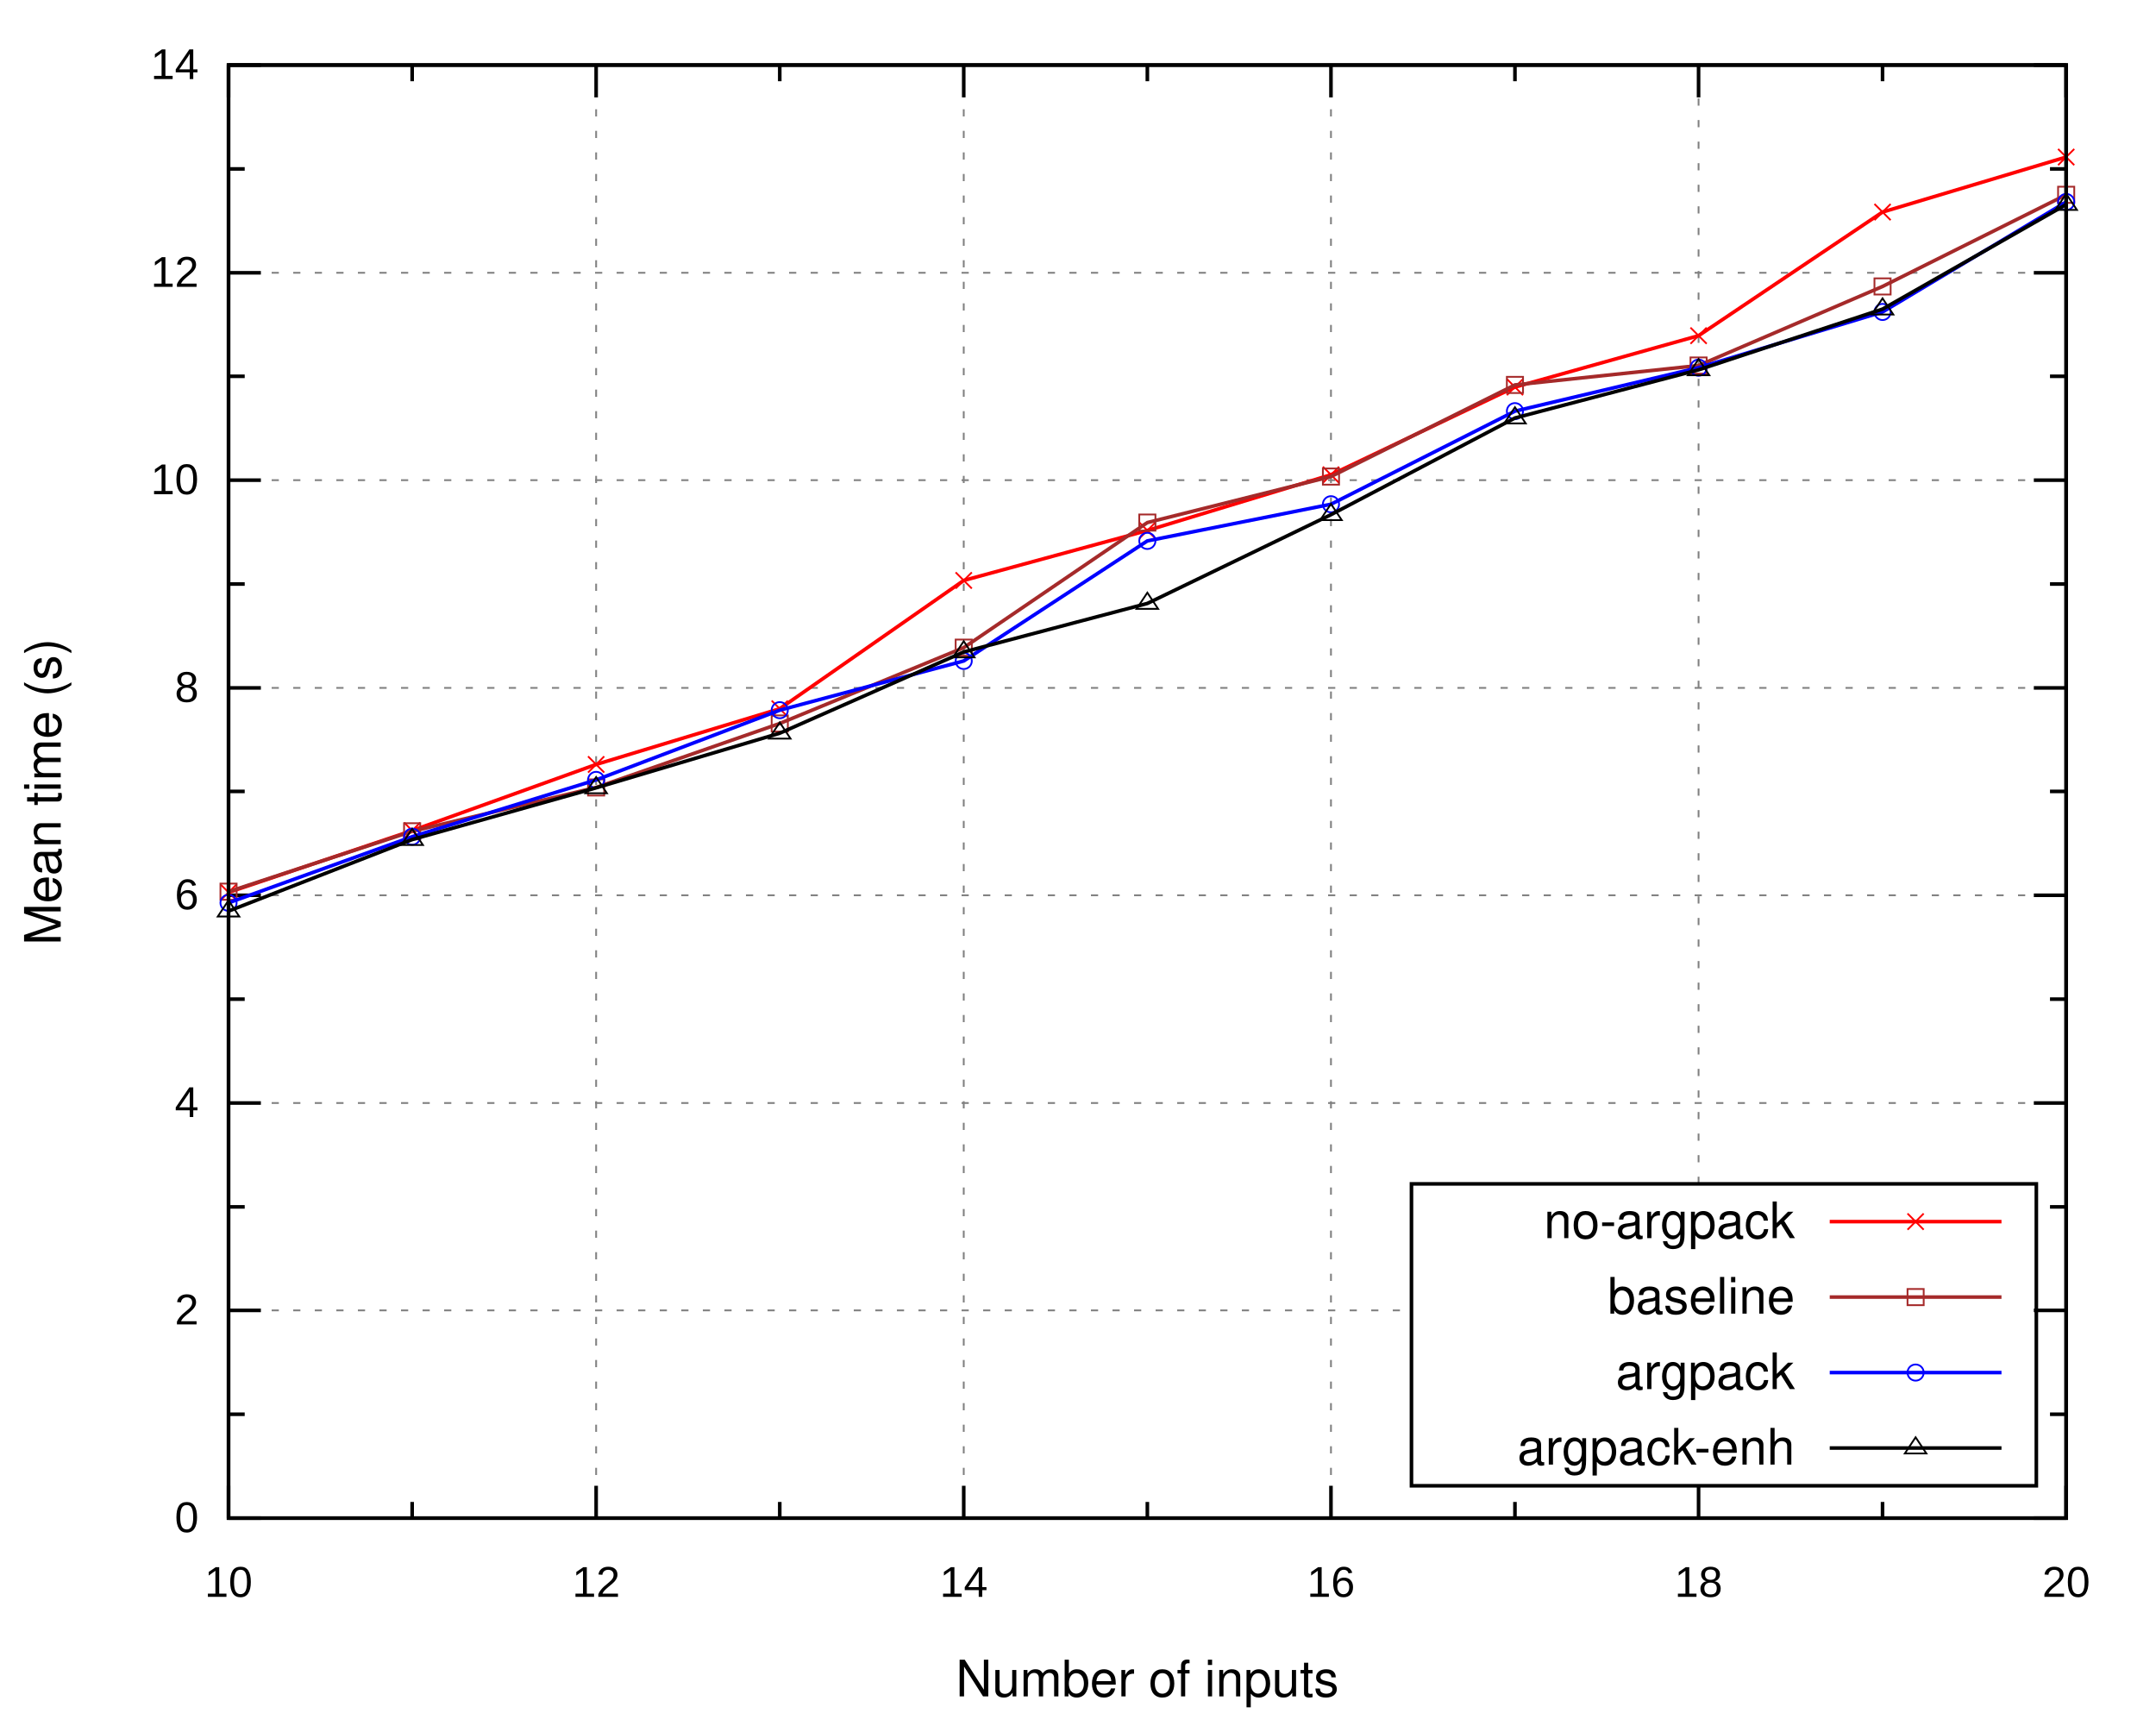
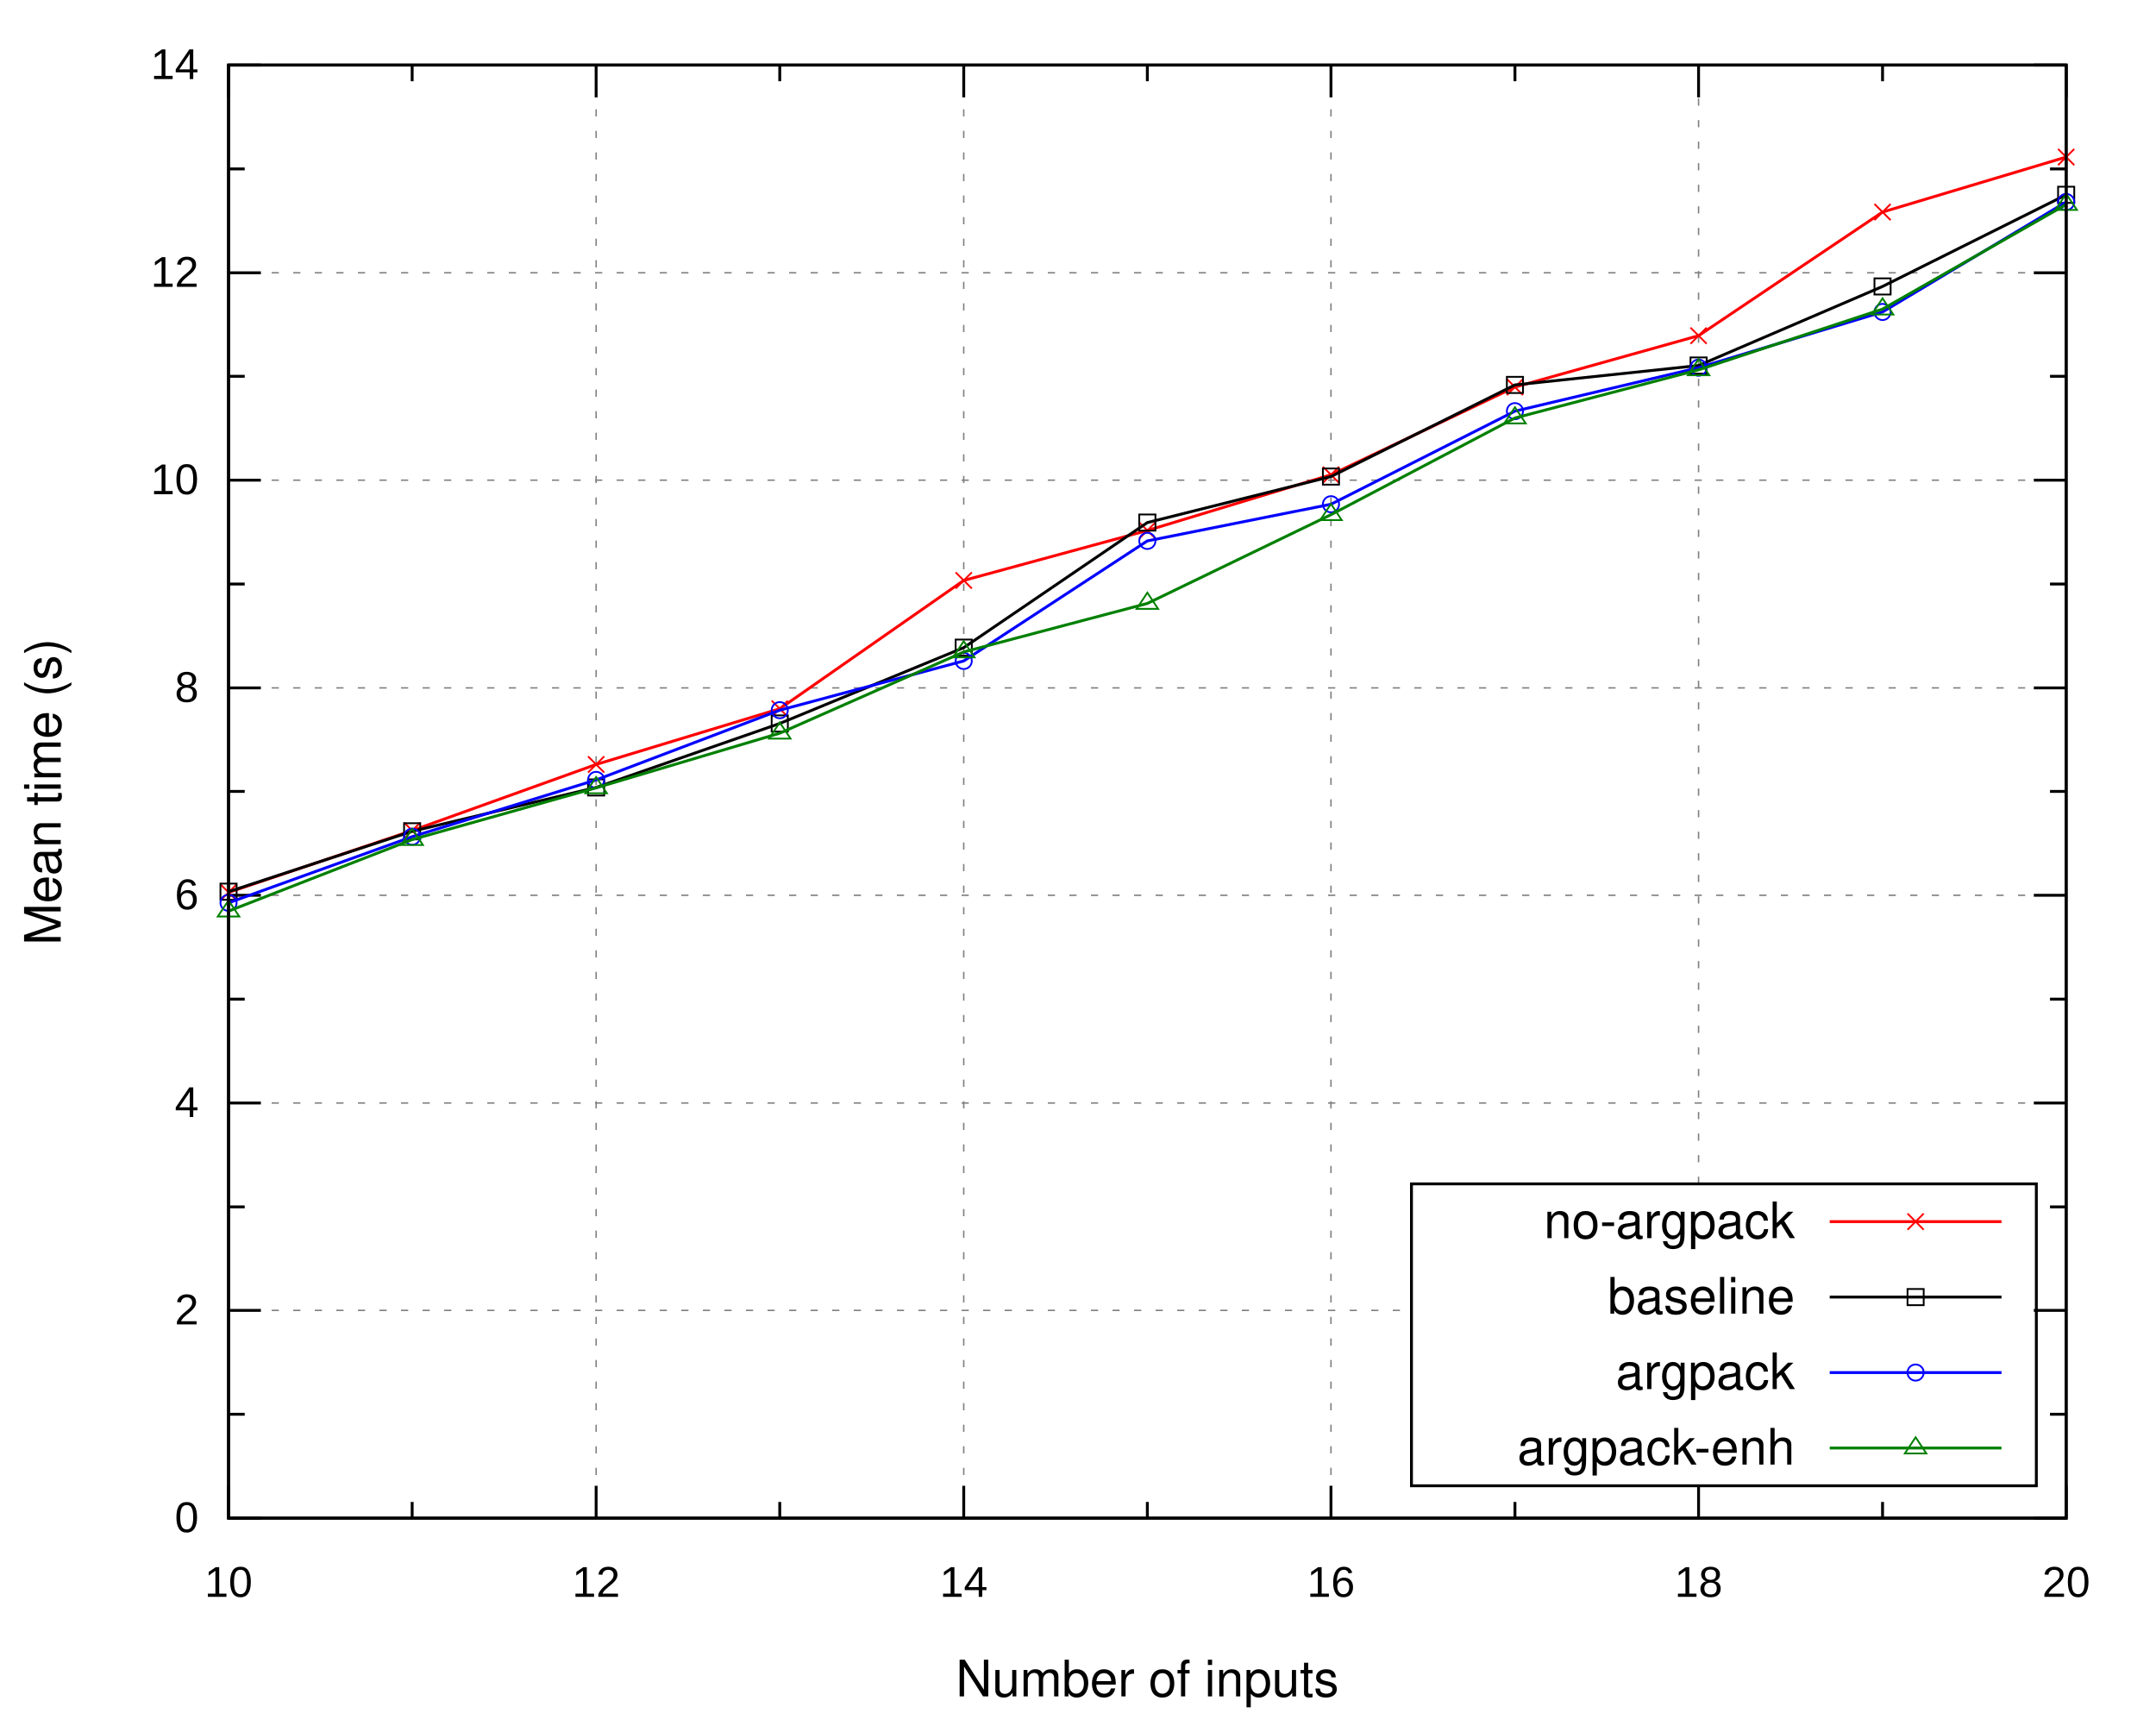
<svg xmlns="http://www.w3.org/2000/svg" xmlns:xlink="http://www.w3.org/1999/xlink" width="600" height="480" viewBox="0 0 600 480">
  <g id="gnuplot_canvas">
    <rect x="0" y="0" width="600" height="480" fill="none" />
    <defs>
      <circle id="gpDot" r="0.5" stroke-width="0.5" stroke="currentColor" />
      <path id="gpPt0" stroke-width="0.222" stroke="currentColor" d="M-1,0 h2 M0,-1 v2" />
      <path id="gpPt1" stroke-width="0.222" stroke="currentColor" d="M-1,-1 L1,1 M1,-1 L-1,1" />
      <path id="gpPt2" stroke-width="0.222" stroke="currentColor" d="M-1,0 L1,0 M0,-1 L0,1 M-1,-1 L1,1 M-1,1 L1,-1" />
      <rect id="gpPt3" stroke-width="0.222" stroke="currentColor" x="-1" y="-1" width="2" height="2" />
      <rect id="gpPt4" stroke-width="0.222" stroke="currentColor" fill="currentColor" x="-1" y="-1" width="2" height="2" />
      <circle id="gpPt5" stroke-width="0.222" stroke="currentColor" cx="0" cy="0" r="1" />
      <use xlink:href="#gpPt5" id="gpPt6" fill="currentColor" stroke="none" />
      <path id="gpPt7" stroke-width="0.222" stroke="currentColor" d="M0,-1.33 L-1.33,0.67 L1.33,0.67 z" />
      <use xlink:href="#gpPt7" id="gpPt8" fill="currentColor" stroke="none" />
      <use xlink:href="#gpPt7" id="gpPt9" stroke="currentColor" transform="rotate(180)" />
      <use xlink:href="#gpPt9" id="gpPt10" fill="currentColor" stroke="none" />
      <use xlink:href="#gpPt3" id="gpPt11" stroke="currentColor" transform="rotate(45)" />
      <use xlink:href="#gpPt11" id="gpPt12" fill="currentColor" stroke="none" />
      <path id="gpPt13" stroke-width="0.222" stroke="currentColor" d="M0,1.330 L1.265,0.411 L0.782,-1.067 L-0.782,-1.076 L-1.265,0.411 z" />
      <use xlink:href="#gpPt13" id="gpPt14" fill="currentColor" stroke="none" />
      <filter id="textbox" filterUnits="objectBoundingBox" x="0" y="0" height="1" width="1">
        <feFlood flood-color="white" flood-opacity="1" result="bgnd" />
        <feComposite in="SourceGraphic" in2="bgnd" operator="atop" />
      </filter>
      <filter id="greybox" filterUnits="objectBoundingBox" x="0" y="0" height="1" width="1">
        <feFlood flood-color="lightgrey" flood-opacity="1" result="grey" />
        <feComposite in="SourceGraphic" in2="grey" operator="atop" />
      </filter>
    </defs>
-     <g fill="none" color="white" stroke="currentColor" stroke-width="1.00" stroke-linecap="butt" stroke-linejoin="miter">
- </g>
-     <g fill="none" color="black" stroke="currentColor" stroke-width="1.00" stroke-linecap="butt" stroke-linejoin="miter">
- </g>
-     <g fill="none" color="black" stroke="black" stroke-width="0.50" stroke-linecap="butt" stroke-linejoin="miter">
- </g>
-     <g fill="none" color="gray" stroke="currentColor" stroke-width="0.50" stroke-linecap="butt" stroke-linejoin="miter">
+     <g fill="none" color="white" stroke="currentColor" stroke-width="0.80" stroke-linecap="butt" stroke-linejoin="miter">
+ </g>
+     <g fill="none" color="black" stroke="currentColor" stroke-width="0.80" stroke-linecap="butt" stroke-linejoin="miter">
+ </g>
+     <g fill="none" color="black" stroke="black" stroke-width="0.40" stroke-linecap="butt" stroke-linejoin="miter">
+ </g>
+     <g fill="none" color="gray" stroke="currentColor" stroke-width="0.40" stroke-linecap="butt" stroke-linejoin="miter">
      <path stroke="gray" stroke-dasharray="2,4" class="gridline" d="M63.6,422.4 L575.0,422.4  " />
    </g>
-     <g fill="none" color="gray" stroke="gray" stroke-width="1.00" stroke-linecap="butt" stroke-linejoin="miter">
- </g>
-     <g fill="none" color="black" stroke="currentColor" stroke-width="1.00" stroke-linecap="butt" stroke-linejoin="miter">
+     <g fill="none" color="gray" stroke="gray" stroke-width="0.80" stroke-linecap="butt" stroke-linejoin="miter">
+ </g>
+     <g fill="none" color="black" stroke="currentColor" stroke-width="0.80" stroke-linecap="butt" stroke-linejoin="miter">
      <path stroke="black" d="M63.6,422.4 L72.6,422.4 M575.0,422.4 L566.0,422.4  " />
      <g transform="translate(55.3,426.3)" stroke="none" fill="black" font-family="Arial" font-size="12.00" text-anchor="end">
        <text>
          <tspan font-family="Arial"> 0</tspan>
        </text>
      </g>
    </g>
-     <g fill="none" color="black" stroke="currentColor" stroke-width="1.00" stroke-linecap="butt" stroke-linejoin="miter">
+     <g fill="none" color="black" stroke="currentColor" stroke-width="0.80" stroke-linecap="butt" stroke-linejoin="miter">
      <path stroke="black" d="M63.6,393.5 L68.1,393.5 M575.0,393.5 L570.5,393.5  " />
    </g>
-     <g fill="none" color="black" stroke="black" stroke-width="0.50" stroke-linecap="butt" stroke-linejoin="miter">
- </g>
-     <g fill="none" color="gray" stroke="currentColor" stroke-width="0.50" stroke-linecap="butt" stroke-linejoin="miter">
+     <g fill="none" color="black" stroke="black" stroke-width="0.40" stroke-linecap="butt" stroke-linejoin="miter">
+ </g>
+     <g fill="none" color="gray" stroke="currentColor" stroke-width="0.40" stroke-linecap="butt" stroke-linejoin="miter">
      <path stroke="gray" stroke-dasharray="2,4" class="gridline" d="M63.6,364.6 L392.8,364.6 M566.7,364.6 L575.0,364.6  " />
    </g>
-     <g fill="none" color="gray" stroke="gray" stroke-width="1.00" stroke-linecap="butt" stroke-linejoin="miter">
- </g>
-     <g fill="none" color="black" stroke="currentColor" stroke-width="1.00" stroke-linecap="butt" stroke-linejoin="miter">
+     <g fill="none" color="gray" stroke="gray" stroke-width="0.80" stroke-linecap="butt" stroke-linejoin="miter">
+ </g>
+     <g fill="none" color="black" stroke="currentColor" stroke-width="0.80" stroke-linecap="butt" stroke-linejoin="miter">
      <path stroke="black" d="M63.6,364.6 L72.6,364.6 M575.0,364.6 L566.0,364.6  " />
      <g transform="translate(55.3,368.5)" stroke="none" fill="black" font-family="Arial" font-size="12.00" text-anchor="end">
        <text>
          <tspan font-family="Arial"> 2</tspan>
        </text>
      </g>
    </g>
-     <g fill="none" color="black" stroke="currentColor" stroke-width="1.00" stroke-linecap="butt" stroke-linejoin="miter">
+     <g fill="none" color="black" stroke="currentColor" stroke-width="0.80" stroke-linecap="butt" stroke-linejoin="miter">
      <path stroke="black" d="M63.6,335.8 L68.1,335.8 M575.0,335.8 L570.5,335.8  " />
    </g>
-     <g fill="none" color="black" stroke="black" stroke-width="0.50" stroke-linecap="butt" stroke-linejoin="miter">
- </g>
-     <g fill="none" color="gray" stroke="currentColor" stroke-width="0.50" stroke-linecap="butt" stroke-linejoin="miter">
+     <g fill="none" color="black" stroke="black" stroke-width="0.40" stroke-linecap="butt" stroke-linejoin="miter">
+ </g>
+     <g fill="none" color="gray" stroke="currentColor" stroke-width="0.40" stroke-linecap="butt" stroke-linejoin="miter">
      <path stroke="gray" stroke-dasharray="2,4" class="gridline" d="M63.6,306.9 L575.0,306.9  " />
    </g>
-     <g fill="none" color="gray" stroke="gray" stroke-width="1.00" stroke-linecap="butt" stroke-linejoin="miter">
- </g>
-     <g fill="none" color="black" stroke="currentColor" stroke-width="1.00" stroke-linecap="butt" stroke-linejoin="miter">
+     <g fill="none" color="gray" stroke="gray" stroke-width="0.80" stroke-linecap="butt" stroke-linejoin="miter">
+ </g>
+     <g fill="none" color="black" stroke="currentColor" stroke-width="0.80" stroke-linecap="butt" stroke-linejoin="miter">
      <path stroke="black" d="M63.6,306.9 L72.6,306.9 M575.0,306.9 L566.0,306.9  " />
      <g transform="translate(55.3,310.8)" stroke="none" fill="black" font-family="Arial" font-size="12.00" text-anchor="end">
        <text>
          <tspan font-family="Arial"> 4</tspan>
        </text>
      </g>
    </g>
-     <g fill="none" color="black" stroke="currentColor" stroke-width="1.00" stroke-linecap="butt" stroke-linejoin="miter">
+     <g fill="none" color="black" stroke="currentColor" stroke-width="0.80" stroke-linecap="butt" stroke-linejoin="miter">
      <path stroke="black" d="M63.6,278.0 L68.1,278.0 M575.0,278.0 L570.5,278.0  " />
    </g>
-     <g fill="none" color="black" stroke="black" stroke-width="0.50" stroke-linecap="butt" stroke-linejoin="miter">
- </g>
-     <g fill="none" color="gray" stroke="currentColor" stroke-width="0.50" stroke-linecap="butt" stroke-linejoin="miter">
+     <g fill="none" color="black" stroke="black" stroke-width="0.40" stroke-linecap="butt" stroke-linejoin="miter">
+ </g>
+     <g fill="none" color="gray" stroke="currentColor" stroke-width="0.40" stroke-linecap="butt" stroke-linejoin="miter">
      <path stroke="gray" stroke-dasharray="2,4" class="gridline" d="M63.6,249.1 L575.0,249.1  " />
    </g>
-     <g fill="none" color="gray" stroke="gray" stroke-width="1.00" stroke-linecap="butt" stroke-linejoin="miter">
- </g>
-     <g fill="none" color="black" stroke="currentColor" stroke-width="1.00" stroke-linecap="butt" stroke-linejoin="miter">
+     <g fill="none" color="gray" stroke="gray" stroke-width="0.80" stroke-linecap="butt" stroke-linejoin="miter">
+ </g>
+     <g fill="none" color="black" stroke="currentColor" stroke-width="0.80" stroke-linecap="butt" stroke-linejoin="miter">
      <path stroke="black" d="M63.6,249.1 L72.6,249.1 M575.0,249.1 L566.0,249.1  " />
      <g transform="translate(55.3,253.0)" stroke="none" fill="black" font-family="Arial" font-size="12.00" text-anchor="end">
        <text>
          <tspan font-family="Arial"> 6</tspan>
        </text>
      </g>
    </g>
-     <g fill="none" color="black" stroke="currentColor" stroke-width="1.00" stroke-linecap="butt" stroke-linejoin="miter">
+     <g fill="none" color="black" stroke="currentColor" stroke-width="0.80" stroke-linecap="butt" stroke-linejoin="miter">
      <path stroke="black" d="M63.6,220.2 L68.1,220.2 M575.0,220.2 L570.5,220.2  " />
    </g>
-     <g fill="none" color="black" stroke="black" stroke-width="0.50" stroke-linecap="butt" stroke-linejoin="miter">
- </g>
-     <g fill="none" color="gray" stroke="currentColor" stroke-width="0.50" stroke-linecap="butt" stroke-linejoin="miter">
+     <g fill="none" color="black" stroke="black" stroke-width="0.40" stroke-linecap="butt" stroke-linejoin="miter">
+ </g>
+     <g fill="none" color="gray" stroke="currentColor" stroke-width="0.40" stroke-linecap="butt" stroke-linejoin="miter">
      <path stroke="gray" stroke-dasharray="2,4" class="gridline" d="M63.6,191.4 L575.0,191.4  " />
    </g>
-     <g fill="none" color="gray" stroke="gray" stroke-width="1.00" stroke-linecap="butt" stroke-linejoin="miter">
- </g>
-     <g fill="none" color="black" stroke="currentColor" stroke-width="1.00" stroke-linecap="butt" stroke-linejoin="miter">
+     <g fill="none" color="gray" stroke="gray" stroke-width="0.80" stroke-linecap="butt" stroke-linejoin="miter">
+ </g>
+     <g fill="none" color="black" stroke="currentColor" stroke-width="0.80" stroke-linecap="butt" stroke-linejoin="miter">
      <path stroke="black" d="M63.6,191.4 L72.6,191.4 M575.0,191.4 L566.0,191.4  " />
      <g transform="translate(55.3,195.3)" stroke="none" fill="black" font-family="Arial" font-size="12.00" text-anchor="end">
        <text>
          <tspan font-family="Arial"> 8</tspan>
        </text>
      </g>
    </g>
-     <g fill="none" color="black" stroke="currentColor" stroke-width="1.00" stroke-linecap="butt" stroke-linejoin="miter">
+     <g fill="none" color="black" stroke="currentColor" stroke-width="0.80" stroke-linecap="butt" stroke-linejoin="miter">
      <path stroke="black" d="M63.6,162.5 L68.1,162.5 M575.0,162.5 L570.5,162.5  " />
    </g>
-     <g fill="none" color="black" stroke="black" stroke-width="0.50" stroke-linecap="butt" stroke-linejoin="miter">
- </g>
-     <g fill="none" color="gray" stroke="currentColor" stroke-width="0.50" stroke-linecap="butt" stroke-linejoin="miter">
+     <g fill="none" color="black" stroke="black" stroke-width="0.40" stroke-linecap="butt" stroke-linejoin="miter">
+ </g>
+     <g fill="none" color="gray" stroke="currentColor" stroke-width="0.40" stroke-linecap="butt" stroke-linejoin="miter">
      <path stroke="gray" stroke-dasharray="2,4" class="gridline" d="M63.6,133.6 L575.0,133.6  " />
    </g>
-     <g fill="none" color="gray" stroke="gray" stroke-width="1.00" stroke-linecap="butt" stroke-linejoin="miter">
- </g>
-     <g fill="none" color="black" stroke="currentColor" stroke-width="1.00" stroke-linecap="butt" stroke-linejoin="miter">
+     <g fill="none" color="gray" stroke="gray" stroke-width="0.80" stroke-linecap="butt" stroke-linejoin="miter">
+ </g>
+     <g fill="none" color="black" stroke="currentColor" stroke-width="0.80" stroke-linecap="butt" stroke-linejoin="miter">
      <path stroke="black" d="M63.6,133.6 L72.6,133.6 M575.0,133.6 L566.0,133.6  " />
      <g transform="translate(55.3,137.5)" stroke="none" fill="black" font-family="Arial" font-size="12.00" text-anchor="end">
        <text>
          <tspan font-family="Arial"> 10</tspan>
        </text>
      </g>
    </g>
-     <g fill="none" color="black" stroke="currentColor" stroke-width="1.00" stroke-linecap="butt" stroke-linejoin="miter">
+     <g fill="none" color="black" stroke="currentColor" stroke-width="0.80" stroke-linecap="butt" stroke-linejoin="miter">
      <path stroke="black" d="M63.6,104.7 L68.1,104.7 M575.0,104.7 L570.5,104.7  " />
    </g>
-     <g fill="none" color="black" stroke="black" stroke-width="0.50" stroke-linecap="butt" stroke-linejoin="miter">
- </g>
-     <g fill="none" color="gray" stroke="currentColor" stroke-width="0.50" stroke-linecap="butt" stroke-linejoin="miter">
+     <g fill="none" color="black" stroke="black" stroke-width="0.40" stroke-linecap="butt" stroke-linejoin="miter">
+ </g>
+     <g fill="none" color="gray" stroke="currentColor" stroke-width="0.40" stroke-linecap="butt" stroke-linejoin="miter">
      <path stroke="gray" stroke-dasharray="2,4" class="gridline" d="M63.6,75.9 L575.0,75.9  " />
    </g>
-     <g fill="none" color="gray" stroke="gray" stroke-width="1.00" stroke-linecap="butt" stroke-linejoin="miter">
- </g>
-     <g fill="none" color="black" stroke="currentColor" stroke-width="1.00" stroke-linecap="butt" stroke-linejoin="miter">
+     <g fill="none" color="gray" stroke="gray" stroke-width="0.80" stroke-linecap="butt" stroke-linejoin="miter">
+ </g>
+     <g fill="none" color="black" stroke="currentColor" stroke-width="0.80" stroke-linecap="butt" stroke-linejoin="miter">
      <path stroke="black" d="M63.6,75.9 L72.6,75.9 M575.0,75.9 L566.0,75.9  " />
      <g transform="translate(55.3,79.8)" stroke="none" fill="black" font-family="Arial" font-size="12.00" text-anchor="end">
        <text>
          <tspan font-family="Arial"> 12</tspan>
        </text>
      </g>
    </g>
-     <g fill="none" color="black" stroke="currentColor" stroke-width="1.00" stroke-linecap="butt" stroke-linejoin="miter">
+     <g fill="none" color="black" stroke="currentColor" stroke-width="0.80" stroke-linecap="butt" stroke-linejoin="miter">
      <path stroke="black" d="M63.6,47.0 L68.1,47.0 M575.0,47.0 L570.5,47.0  " />
    </g>
-     <g fill="none" color="black" stroke="black" stroke-width="0.50" stroke-linecap="butt" stroke-linejoin="miter">
- </g>
-     <g fill="none" color="gray" stroke="currentColor" stroke-width="0.50" stroke-linecap="butt" stroke-linejoin="miter">
+     <g fill="none" color="black" stroke="black" stroke-width="0.40" stroke-linecap="butt" stroke-linejoin="miter">
+ </g>
+     <g fill="none" color="gray" stroke="currentColor" stroke-width="0.40" stroke-linecap="butt" stroke-linejoin="miter">
      <path stroke="gray" stroke-dasharray="2,4" class="gridline" d="M63.6,18.1 L575.0,18.1  " />
    </g>
-     <g fill="none" color="gray" stroke="gray" stroke-width="1.00" stroke-linecap="butt" stroke-linejoin="miter">
- </g>
-     <g fill="none" color="black" stroke="currentColor" stroke-width="1.00" stroke-linecap="butt" stroke-linejoin="miter">
+     <g fill="none" color="gray" stroke="gray" stroke-width="0.80" stroke-linecap="butt" stroke-linejoin="miter">
+ </g>
+     <g fill="none" color="black" stroke="currentColor" stroke-width="0.80" stroke-linecap="butt" stroke-linejoin="miter">
      <path stroke="black" d="M63.6,18.1 L72.6,18.1 M575.0,18.1 L566.0,18.1  " />
      <g transform="translate(55.3,22.0)" stroke="none" fill="black" font-family="Arial" font-size="12.00" text-anchor="end">
        <text>
          <tspan font-family="Arial"> 14</tspan>
        </text>
      </g>
    </g>
-     <g fill="none" color="black" stroke="currentColor" stroke-width="1.00" stroke-linecap="butt" stroke-linejoin="miter">
- </g>
-     <g fill="none" color="black" stroke="black" stroke-width="0.50" stroke-linecap="butt" stroke-linejoin="miter">
- </g>
-     <g fill="none" color="gray" stroke="currentColor" stroke-width="0.50" stroke-linecap="butt" stroke-linejoin="miter">
+     <g fill="none" color="black" stroke="currentColor" stroke-width="0.80" stroke-linecap="butt" stroke-linejoin="miter">
+ </g>
+     <g fill="none" color="black" stroke="black" stroke-width="0.40" stroke-linecap="butt" stroke-linejoin="miter">
+ </g>
+     <g fill="none" color="gray" stroke="currentColor" stroke-width="0.40" stroke-linecap="butt" stroke-linejoin="miter">
      <path stroke="gray" stroke-dasharray="2,4" class="gridline" d="M63.6,422.4 L63.6,18.1  " />
    </g>
-     <g fill="none" color="gray" stroke="gray" stroke-width="1.00" stroke-linecap="butt" stroke-linejoin="miter">
- </g>
-     <g fill="none" color="black" stroke="currentColor" stroke-width="1.00" stroke-linecap="butt" stroke-linejoin="miter">
+     <g fill="none" color="gray" stroke="gray" stroke-width="0.80" stroke-linecap="butt" stroke-linejoin="miter">
+ </g>
+     <g fill="none" color="black" stroke="currentColor" stroke-width="0.80" stroke-linecap="butt" stroke-linejoin="miter">
      <path stroke="black" d="M63.6,422.4 L63.6,413.4 M63.6,18.1 L63.6,27.1  " />
      <g transform="translate(63.6,444.3)" stroke="none" fill="black" font-family="Arial" font-size="12.00" text-anchor="middle">
        <text>
          <tspan font-family="Arial"> 10</tspan>
        </text>
      </g>
    </g>
-     <g fill="none" color="black" stroke="currentColor" stroke-width="1.00" stroke-linecap="butt" stroke-linejoin="miter">
+     <g fill="none" color="black" stroke="currentColor" stroke-width="0.80" stroke-linecap="butt" stroke-linejoin="miter">
      <path stroke="black" d="M114.7,422.4 L114.7,417.9 M114.7,18.1 L114.7,22.6  " />
    </g>
-     <g fill="none" color="black" stroke="black" stroke-width="0.50" stroke-linecap="butt" stroke-linejoin="miter">
- </g>
-     <g fill="none" color="gray" stroke="currentColor" stroke-width="0.50" stroke-linecap="butt" stroke-linejoin="miter">
+     <g fill="none" color="black" stroke="black" stroke-width="0.40" stroke-linecap="butt" stroke-linejoin="miter">
+ </g>
+     <g fill="none" color="gray" stroke="currentColor" stroke-width="0.40" stroke-linecap="butt" stroke-linejoin="miter">
      <path stroke="gray" stroke-dasharray="2,4" class="gridline" d="M165.9,422.4 L165.9,18.1  " />
    </g>
-     <g fill="none" color="gray" stroke="gray" stroke-width="1.00" stroke-linecap="butt" stroke-linejoin="miter">
- </g>
-     <g fill="none" color="black" stroke="currentColor" stroke-width="1.00" stroke-linecap="butt" stroke-linejoin="miter">
+     <g fill="none" color="gray" stroke="gray" stroke-width="0.80" stroke-linecap="butt" stroke-linejoin="miter">
+ </g>
+     <g fill="none" color="black" stroke="currentColor" stroke-width="0.80" stroke-linecap="butt" stroke-linejoin="miter">
      <path stroke="black" d="M165.9,422.4 L165.9,413.4 M165.9,18.1 L165.9,27.1  " />
      <g transform="translate(165.9,444.3)" stroke="none" fill="black" font-family="Arial" font-size="12.00" text-anchor="middle">
        <text>
          <tspan font-family="Arial"> 12</tspan>
        </text>
      </g>
    </g>
-     <g fill="none" color="black" stroke="currentColor" stroke-width="1.00" stroke-linecap="butt" stroke-linejoin="miter">
+     <g fill="none" color="black" stroke="currentColor" stroke-width="0.80" stroke-linecap="butt" stroke-linejoin="miter">
      <path stroke="black" d="M217.0,422.4 L217.0,417.9 M217.0,18.1 L217.0,22.6  " />
    </g>
-     <g fill="none" color="black" stroke="black" stroke-width="0.50" stroke-linecap="butt" stroke-linejoin="miter">
- </g>
-     <g fill="none" color="gray" stroke="currentColor" stroke-width="0.50" stroke-linecap="butt" stroke-linejoin="miter">
+     <g fill="none" color="black" stroke="black" stroke-width="0.40" stroke-linecap="butt" stroke-linejoin="miter">
+ </g>
+     <g fill="none" color="gray" stroke="currentColor" stroke-width="0.40" stroke-linecap="butt" stroke-linejoin="miter">
      <path stroke="gray" stroke-dasharray="2,4" class="gridline" d="M268.2,422.4 L268.2,18.1  " />
    </g>
-     <g fill="none" color="gray" stroke="gray" stroke-width="1.00" stroke-linecap="butt" stroke-linejoin="miter">
- </g>
-     <g fill="none" color="black" stroke="currentColor" stroke-width="1.00" stroke-linecap="butt" stroke-linejoin="miter">
+     <g fill="none" color="gray" stroke="gray" stroke-width="0.80" stroke-linecap="butt" stroke-linejoin="miter">
+ </g>
+     <g fill="none" color="black" stroke="currentColor" stroke-width="0.80" stroke-linecap="butt" stroke-linejoin="miter">
      <path stroke="black" d="M268.2,422.4 L268.2,413.4 M268.2,18.1 L268.2,27.1  " />
      <g transform="translate(268.2,444.3)" stroke="none" fill="black" font-family="Arial" font-size="12.00" text-anchor="middle">
        <text>
          <tspan font-family="Arial"> 14</tspan>
        </text>
      </g>
    </g>
-     <g fill="none" color="black" stroke="currentColor" stroke-width="1.00" stroke-linecap="butt" stroke-linejoin="miter">
+     <g fill="none" color="black" stroke="currentColor" stroke-width="0.80" stroke-linecap="butt" stroke-linejoin="miter">
      <path stroke="black" d="M319.3,422.4 L319.3,417.9 M319.3,18.1 L319.3,22.6  " />
    </g>
-     <g fill="none" color="black" stroke="black" stroke-width="0.50" stroke-linecap="butt" stroke-linejoin="miter">
- </g>
-     <g fill="none" color="gray" stroke="currentColor" stroke-width="0.50" stroke-linecap="butt" stroke-linejoin="miter">
+     <g fill="none" color="black" stroke="black" stroke-width="0.40" stroke-linecap="butt" stroke-linejoin="miter">
+ </g>
+     <g fill="none" color="gray" stroke="currentColor" stroke-width="0.40" stroke-linecap="butt" stroke-linejoin="miter">
      <path stroke="gray" stroke-dasharray="2,4" class="gridline" d="M370.4,422.4 L370.4,18.1  " />
    </g>
-     <g fill="none" color="gray" stroke="gray" stroke-width="1.00" stroke-linecap="butt" stroke-linejoin="miter">
- </g>
-     <g fill="none" color="black" stroke="currentColor" stroke-width="1.00" stroke-linecap="butt" stroke-linejoin="miter">
+     <g fill="none" color="gray" stroke="gray" stroke-width="0.80" stroke-linecap="butt" stroke-linejoin="miter">
+ </g>
+     <g fill="none" color="black" stroke="currentColor" stroke-width="0.80" stroke-linecap="butt" stroke-linejoin="miter">
      <path stroke="black" d="M370.4,422.4 L370.4,413.4 M370.4,18.1 L370.4,27.1  " />
      <g transform="translate(370.4,444.3)" stroke="none" fill="black" font-family="Arial" font-size="12.00" text-anchor="middle">
        <text>
          <tspan font-family="Arial"> 16</tspan>
        </text>
      </g>
    </g>
-     <g fill="none" color="black" stroke="currentColor" stroke-width="1.00" stroke-linecap="butt" stroke-linejoin="miter">
+     <g fill="none" color="black" stroke="currentColor" stroke-width="0.80" stroke-linecap="butt" stroke-linejoin="miter">
      <path stroke="black" d="M421.6,422.4 L421.6,417.9 M421.6,18.1 L421.6,22.6  " />
    </g>
-     <g fill="none" color="black" stroke="black" stroke-width="0.50" stroke-linecap="butt" stroke-linejoin="miter">
- </g>
-     <g fill="none" color="gray" stroke="currentColor" stroke-width="0.50" stroke-linecap="butt" stroke-linejoin="miter">
+     <g fill="none" color="black" stroke="black" stroke-width="0.40" stroke-linecap="butt" stroke-linejoin="miter">
+ </g>
+     <g fill="none" color="gray" stroke="currentColor" stroke-width="0.40" stroke-linecap="butt" stroke-linejoin="miter">
      <path stroke="gray" stroke-dasharray="2,4" class="gridline" d="M472.7,422.4 L472.7,413.4 M472.7,329.4 L472.7,18.1  " />
    </g>
-     <g fill="none" color="gray" stroke="gray" stroke-width="1.00" stroke-linecap="butt" stroke-linejoin="miter">
- </g>
-     <g fill="none" color="black" stroke="currentColor" stroke-width="1.00" stroke-linecap="butt" stroke-linejoin="miter">
+     <g fill="none" color="gray" stroke="gray" stroke-width="0.80" stroke-linecap="butt" stroke-linejoin="miter">
+ </g>
+     <g fill="none" color="black" stroke="currentColor" stroke-width="0.80" stroke-linecap="butt" stroke-linejoin="miter">
      <path stroke="black" d="M472.7,422.4 L472.7,413.4 M472.7,18.1 L472.7,27.1  " />
      <g transform="translate(472.7,444.3)" stroke="none" fill="black" font-family="Arial" font-size="12.00" text-anchor="middle">
        <text>
          <tspan font-family="Arial"> 18</tspan>
        </text>
      </g>
    </g>
-     <g fill="none" color="black" stroke="currentColor" stroke-width="1.00" stroke-linecap="butt" stroke-linejoin="miter">
+     <g fill="none" color="black" stroke="currentColor" stroke-width="0.80" stroke-linecap="butt" stroke-linejoin="miter">
      <path stroke="black" d="M523.9,422.4 L523.9,417.9 M523.9,18.1 L523.9,22.6  " />
    </g>
-     <g fill="none" color="black" stroke="black" stroke-width="0.50" stroke-linecap="butt" stroke-linejoin="miter">
- </g>
-     <g fill="none" color="gray" stroke="currentColor" stroke-width="0.50" stroke-linecap="butt" stroke-linejoin="miter">
+     <g fill="none" color="black" stroke="black" stroke-width="0.40" stroke-linecap="butt" stroke-linejoin="miter">
+ </g>
+     <g fill="none" color="gray" stroke="currentColor" stroke-width="0.40" stroke-linecap="butt" stroke-linejoin="miter">
      <path stroke="gray" stroke-dasharray="2,4" class="gridline" d="M575.0,422.4 L575.0,18.1  " />
    </g>
-     <g fill="none" color="gray" stroke="gray" stroke-width="1.00" stroke-linecap="butt" stroke-linejoin="miter">
- </g>
-     <g fill="none" color="black" stroke="currentColor" stroke-width="1.00" stroke-linecap="butt" stroke-linejoin="miter">
+     <g fill="none" color="gray" stroke="gray" stroke-width="0.80" stroke-linecap="butt" stroke-linejoin="miter">
+ </g>
+     <g fill="none" color="black" stroke="currentColor" stroke-width="0.80" stroke-linecap="butt" stroke-linejoin="miter">
      <path stroke="black" d="M575.0,422.4 L575.0,413.4 M575.0,18.1 L575.0,27.1  " />
      <g transform="translate(575.0,444.3)" stroke="none" fill="black" font-family="Arial" font-size="12.00" text-anchor="middle">
        <text>
          <tspan font-family="Arial"> 20</tspan>
        </text>
      </g>
    </g>
-     <g fill="none" color="black" stroke="currentColor" stroke-width="1.00" stroke-linecap="butt" stroke-linejoin="miter">
- </g>
-     <g fill="none" color="black" stroke="currentColor" stroke-width="1.00" stroke-linecap="butt" stroke-linejoin="miter">
+     <g fill="none" color="black" stroke="currentColor" stroke-width="0.80" stroke-linecap="butt" stroke-linejoin="miter">
+ </g>
+     <g fill="none" color="black" stroke="currentColor" stroke-width="0.80" stroke-linecap="butt" stroke-linejoin="miter">
      <path stroke="black" d="M63.6,18.1 L63.6,422.4 L575.0,422.4 L575.0,18.1 L63.6,18.1 Z  " />
    </g>
-     <g fill="none" color="black" stroke="currentColor" stroke-width="1.00" stroke-linecap="butt" stroke-linejoin="miter">
+     <g fill="none" color="black" stroke="currentColor" stroke-width="0.80" stroke-linecap="butt" stroke-linejoin="miter">
      <g transform="translate(16.9,220.3) rotate(270)" stroke="none" fill="black" font-family="Helvetica" font-size="14.00" text-anchor="middle">
        <text>
          <tspan font-family="Helvetica">Mean time (s)</tspan>
        </text>
      </g>
    </g>
-     <g fill="none" color="black" stroke="currentColor" stroke-width="1.00" stroke-linecap="butt" stroke-linejoin="miter">
+     <g fill="none" color="black" stroke="currentColor" stroke-width="0.80" stroke-linecap="butt" stroke-linejoin="miter">
      <g transform="translate(319.3,472.0)" stroke="none" fill="black" font-family="Helvetica" font-size="14.00" text-anchor="middle">
        <text>
          <tspan font-family="Helvetica">Number of inputs</tspan>
        </text>
      </g>
    </g>
-     <g fill="none" color="black" stroke="currentColor" stroke-width="1.00" stroke-linecap="butt" stroke-linejoin="miter">
- </g>
-     <g fill="none" color="black" stroke="currentColor" stroke-width="1.00" stroke-linecap="butt" stroke-linejoin="miter">
+     <g fill="none" color="black" stroke="currentColor" stroke-width="0.80" stroke-linecap="butt" stroke-linejoin="miter">
+ </g>
+     <g fill="none" color="black" stroke="currentColor" stroke-width="0.80" stroke-linecap="butt" stroke-linejoin="miter">
      <path stroke="black" d="M392.8,413.4 L392.8,329.4 L566.7,329.4 L566.7,413.4 L392.8,413.4 Z  " />
    </g>
    <g id="gnuplot_plot_1">
-       <g fill="none" color="black" stroke="currentColor" stroke-width="1.00" stroke-linecap="butt" stroke-linejoin="miter">
+       <g fill="none" color="black" stroke="currentColor" stroke-width="0.80" stroke-linecap="butt" stroke-linejoin="miter">
        <g transform="translate(499.5,344.5)" stroke="none" fill="black" font-family="Helvetica" font-size="14.00" text-anchor="end">
          <text>
            <tspan font-family="Helvetica">no-argpack</tspan>
          </text>
        </g>
      </g>
-       <g fill="none" color="black" stroke="currentColor" stroke-width="1.00" stroke-linecap="butt" stroke-linejoin="miter">
+       <g fill="none" color="black" stroke="currentColor" stroke-width="0.80" stroke-linecap="butt" stroke-linejoin="miter">
        <path stroke="rgb(255,   0,   0)" d="M509.2,339.9 L557.0,339.9 M63.6,248.3 L114.7,231.1 L165.9,212.7 L217.0,197.2 L268.2,161.5 L319.3,147.6   L370.4,132.1 L421.6,107.7 L472.7,93.4 L523.9,59.0 L575.0,43.7  " />
        <use xlink:href="#gpPt1" transform="translate(63.6,248.3) scale(2.25)" color="rgb(255,   0,   0)" />
        <use xlink:href="#gpPt1" transform="translate(114.7,231.1) scale(2.25)" color="rgb(255,   0,   0)" />
        <use xlink:href="#gpPt1" transform="translate(165.9,212.7) scale(2.25)" color="rgb(255,   0,   0)" />
        <use xlink:href="#gpPt1" transform="translate(217.0,197.2) scale(2.25)" color="rgb(255,   0,   0)" />
        <use xlink:href="#gpPt1" transform="translate(268.2,161.5) scale(2.25)" color="rgb(255,   0,   0)" />
        <use xlink:href="#gpPt1" transform="translate(319.3,147.6) scale(2.25)" color="rgb(255,   0,   0)" />
        <use xlink:href="#gpPt1" transform="translate(370.4,132.1) scale(2.25)" color="rgb(255,   0,   0)" />
        <use xlink:href="#gpPt1" transform="translate(421.6,107.7) scale(2.25)" color="rgb(255,   0,   0)" />
        <use xlink:href="#gpPt1" transform="translate(472.7,93.4) scale(2.25)" color="rgb(255,   0,   0)" />
        <use xlink:href="#gpPt1" transform="translate(523.9,59.0) scale(2.25)" color="rgb(255,   0,   0)" />
        <use xlink:href="#gpPt1" transform="translate(575.0,43.7) scale(2.25)" color="rgb(255,   0,   0)" />
        <use xlink:href="#gpPt1" transform="translate(533.1,339.9) scale(2.25)" color="rgb(255,   0,   0)" />
      </g>
    </g>
    <g id="gnuplot_plot_2">
-       <g fill="none" color="black" stroke="currentColor" stroke-width="1.00" stroke-linecap="butt" stroke-linejoin="miter">
+       <g fill="none" color="black" stroke="currentColor" stroke-width="0.80" stroke-linecap="butt" stroke-linejoin="miter">
        <g transform="translate(499.5,365.5)" stroke="none" fill="black" font-family="Helvetica" font-size="14.00" text-anchor="end">
          <text>
            <tspan font-family="Helvetica">baseline</tspan>
          </text>
        </g>
      </g>
-       <g fill="none" color="black" stroke="currentColor" stroke-width="1.00" stroke-linecap="butt" stroke-linejoin="miter">
-         <path stroke="rgb(165,  42,  42)" d="M509.2,360.9 L557.0,360.9 M63.6,248.1 L114.7,231.3 L165.9,219.1 L217.0,201.3 L268.2,180.2 L319.3,145.4   L370.4,132.6 L421.6,107.1 L472.7,101.7 L523.9,79.7 L575.0,54.2  " />
-         <use xlink:href="#gpPt3" transform="translate(63.6,248.1) scale(2.25)" color="rgb(165,  42,  42)" />
-         <use xlink:href="#gpPt3" transform="translate(114.7,231.3) scale(2.25)" color="rgb(165,  42,  42)" />
-         <use xlink:href="#gpPt3" transform="translate(165.9,219.1) scale(2.25)" color="rgb(165,  42,  42)" />
-         <use xlink:href="#gpPt3" transform="translate(217.0,201.3) scale(2.25)" color="rgb(165,  42,  42)" />
-         <use xlink:href="#gpPt3" transform="translate(268.2,180.2) scale(2.25)" color="rgb(165,  42,  42)" />
-         <use xlink:href="#gpPt3" transform="translate(319.3,145.4) scale(2.25)" color="rgb(165,  42,  42)" />
-         <use xlink:href="#gpPt3" transform="translate(370.4,132.6) scale(2.25)" color="rgb(165,  42,  42)" />
-         <use xlink:href="#gpPt3" transform="translate(421.6,107.1) scale(2.25)" color="rgb(165,  42,  42)" />
-         <use xlink:href="#gpPt3" transform="translate(472.7,101.7) scale(2.25)" color="rgb(165,  42,  42)" />
-         <use xlink:href="#gpPt3" transform="translate(523.9,79.7) scale(2.25)" color="rgb(165,  42,  42)" />
-         <use xlink:href="#gpPt3" transform="translate(575.0,54.2) scale(2.25)" color="rgb(165,  42,  42)" />
-         <use xlink:href="#gpPt3" transform="translate(533.1,360.9) scale(2.25)" color="rgb(165,  42,  42)" />
+       <g fill="none" color="black" stroke="currentColor" stroke-width="0.80" stroke-linecap="butt" stroke-linejoin="miter">
+         <path stroke="rgb(  0,   0,   0)" d="M509.2,360.9 L557.0,360.9 M63.6,248.1 L114.7,231.3 L165.9,219.1 L217.0,201.3 L268.2,180.2 L319.3,145.4   L370.4,132.6 L421.6,107.1 L472.7,101.7 L523.9,79.7 L575.0,54.2  " />
+         <use xlink:href="#gpPt3" transform="translate(63.6,248.1) scale(2.25)" color="rgb(  0,   0,   0)" />
+         <use xlink:href="#gpPt3" transform="translate(114.7,231.3) scale(2.25)" color="rgb(  0,   0,   0)" />
+         <use xlink:href="#gpPt3" transform="translate(165.9,219.1) scale(2.25)" color="rgb(  0,   0,   0)" />
+         <use xlink:href="#gpPt3" transform="translate(217.0,201.3) scale(2.25)" color="rgb(  0,   0,   0)" />
+         <use xlink:href="#gpPt3" transform="translate(268.2,180.2) scale(2.25)" color="rgb(  0,   0,   0)" />
+         <use xlink:href="#gpPt3" transform="translate(319.3,145.4) scale(2.25)" color="rgb(  0,   0,   0)" />
+         <use xlink:href="#gpPt3" transform="translate(370.4,132.6) scale(2.25)" color="rgb(  0,   0,   0)" />
+         <use xlink:href="#gpPt3" transform="translate(421.6,107.1) scale(2.25)" color="rgb(  0,   0,   0)" />
+         <use xlink:href="#gpPt3" transform="translate(472.7,101.7) scale(2.25)" color="rgb(  0,   0,   0)" />
+         <use xlink:href="#gpPt3" transform="translate(523.9,79.7) scale(2.25)" color="rgb(  0,   0,   0)" />
+         <use xlink:href="#gpPt3" transform="translate(575.0,54.2) scale(2.25)" color="rgb(  0,   0,   0)" />
+         <use xlink:href="#gpPt3" transform="translate(533.1,360.9) scale(2.25)" color="rgb(  0,   0,   0)" />
      </g>
    </g>
    <g id="gnuplot_plot_3">
-       <g fill="none" color="black" stroke="currentColor" stroke-width="1.00" stroke-linecap="butt" stroke-linejoin="miter">
+       <g fill="none" color="black" stroke="currentColor" stroke-width="0.80" stroke-linecap="butt" stroke-linejoin="miter">
        <g transform="translate(499.5,386.5)" stroke="none" fill="black" font-family="Helvetica" font-size="14.00" text-anchor="end">
          <text>
            <tspan font-family="Helvetica">argpack</tspan>
          </text>
        </g>
      </g>
-       <g fill="none" color="black" stroke="currentColor" stroke-width="1.00" stroke-linecap="butt" stroke-linejoin="miter">
+       <g fill="none" color="black" stroke="currentColor" stroke-width="0.80" stroke-linecap="butt" stroke-linejoin="miter">
        <path stroke="rgb(  0,   0, 255)" d="M509.2,381.9 L557.0,381.9 M63.6,251.2 L114.7,232.8 L165.9,217.0 L217.0,197.6 L268.2,183.9 L319.3,150.5   L370.4,140.3 L421.6,114.4 L472.7,102.3 L523.9,86.8 L575.0,56.2  " />
        <use xlink:href="#gpPt5" transform="translate(63.6,251.2) scale(2.25)" color="rgb(  0,   0, 255)" />
        <use xlink:href="#gpPt5" transform="translate(114.7,232.8) scale(2.25)" color="rgb(  0,   0, 255)" />
        <use xlink:href="#gpPt5" transform="translate(165.9,217.0) scale(2.25)" color="rgb(  0,   0, 255)" />
        <use xlink:href="#gpPt5" transform="translate(217.0,197.6) scale(2.25)" color="rgb(  0,   0, 255)" />
        <use xlink:href="#gpPt5" transform="translate(268.2,183.9) scale(2.25)" color="rgb(  0,   0, 255)" />
        <use xlink:href="#gpPt5" transform="translate(319.3,150.5) scale(2.25)" color="rgb(  0,   0, 255)" />
        <use xlink:href="#gpPt5" transform="translate(370.4,140.3) scale(2.25)" color="rgb(  0,   0, 255)" />
        <use xlink:href="#gpPt5" transform="translate(421.6,114.4) scale(2.25)" color="rgb(  0,   0, 255)" />
        <use xlink:href="#gpPt5" transform="translate(472.7,102.3) scale(2.25)" color="rgb(  0,   0, 255)" />
        <use xlink:href="#gpPt5" transform="translate(523.9,86.8) scale(2.25)" color="rgb(  0,   0, 255)" />
        <use xlink:href="#gpPt5" transform="translate(575.0,56.2) scale(2.25)" color="rgb(  0,   0, 255)" />
        <use xlink:href="#gpPt5" transform="translate(533.1,381.9) scale(2.25)" color="rgb(  0,   0, 255)" />
      </g>
    </g>
    <g id="gnuplot_plot_4">
-       <g fill="none" color="black" stroke="currentColor" stroke-width="1.00" stroke-linecap="butt" stroke-linejoin="miter">
+       <g fill="none" color="black" stroke="currentColor" stroke-width="0.80" stroke-linecap="butt" stroke-linejoin="miter">
        <g transform="translate(499.5,407.5)" stroke="none" fill="black" font-family="Helvetica" font-size="14.00" text-anchor="end">
          <text>
            <tspan font-family="Helvetica">argpack-enh</tspan>
          </text>
        </g>
      </g>
-       <g fill="none" color="black" stroke="currentColor" stroke-width="1.00" stroke-linecap="butt" stroke-linejoin="miter">
-         <path stroke="rgb(  0,   0,   0)" d="M509.2,402.9 L557.0,402.9 M63.6,253.5 L114.7,233.6 L165.9,219.2 L217.0,204.0 L268.2,181.4 L319.3,167.9   L370.4,143.2 L421.6,116.3 L472.7,102.9 L523.9,86.0 L575.0,56.9  " />
-         <use xlink:href="#gpPt7" transform="translate(63.6,253.5) scale(2.25)" color="rgb(  0,   0,   0)" />
-         <use xlink:href="#gpPt7" transform="translate(114.7,233.6) scale(2.25)" color="rgb(  0,   0,   0)" />
-         <use xlink:href="#gpPt7" transform="translate(165.9,219.2) scale(2.25)" color="rgb(  0,   0,   0)" />
-         <use xlink:href="#gpPt7" transform="translate(217.0,204.0) scale(2.25)" color="rgb(  0,   0,   0)" />
-         <use xlink:href="#gpPt7" transform="translate(268.2,181.4) scale(2.25)" color="rgb(  0,   0,   0)" />
-         <use xlink:href="#gpPt7" transform="translate(319.3,167.9) scale(2.25)" color="rgb(  0,   0,   0)" />
-         <use xlink:href="#gpPt7" transform="translate(370.4,143.2) scale(2.25)" color="rgb(  0,   0,   0)" />
-         <use xlink:href="#gpPt7" transform="translate(421.6,116.3) scale(2.25)" color="rgb(  0,   0,   0)" />
-         <use xlink:href="#gpPt7" transform="translate(472.7,102.9) scale(2.25)" color="rgb(  0,   0,   0)" />
-         <use xlink:href="#gpPt7" transform="translate(523.9,86.0) scale(2.25)" color="rgb(  0,   0,   0)" />
-         <use xlink:href="#gpPt7" transform="translate(575.0,56.9) scale(2.25)" color="rgb(  0,   0,   0)" />
-         <use xlink:href="#gpPt7" transform="translate(533.1,402.9) scale(2.25)" color="rgb(  0,   0,   0)" />
-       </g>
-     </g>
-     <g fill="none" color="white" stroke="rgb(  0,   0,   0)" stroke-width="2.00" stroke-linecap="butt" stroke-linejoin="miter">
- </g>
-     <g fill="none" color="black" stroke="currentColor" stroke-width="2.00" stroke-linecap="butt" stroke-linejoin="miter">
- </g>
-     <g fill="none" color="black" stroke="black" stroke-width="1.00" stroke-linecap="butt" stroke-linejoin="miter">
- </g>
-     <g fill="none" color="black" stroke="currentColor" stroke-width="1.00" stroke-linecap="butt" stroke-linejoin="miter">
+       <g fill="none" color="black" stroke="currentColor" stroke-width="0.80" stroke-linecap="butt" stroke-linejoin="miter">
+         <path stroke="rgb(  0, 128,   0)" d="M509.2,402.9 L557.0,402.9 M63.6,253.5 L114.7,233.6 L165.9,219.2 L217.0,204.0 L268.2,181.4 L319.3,167.9   L370.4,143.2 L421.6,116.3 L472.7,102.9 L523.9,86.0 L575.0,56.9  " />
+         <use xlink:href="#gpPt7" transform="translate(63.6,253.5) scale(2.25)" color="rgb(  0, 128,   0)" />
+         <use xlink:href="#gpPt7" transform="translate(114.7,233.6) scale(2.25)" color="rgb(  0, 128,   0)" />
+         <use xlink:href="#gpPt7" transform="translate(165.9,219.2) scale(2.25)" color="rgb(  0, 128,   0)" />
+         <use xlink:href="#gpPt7" transform="translate(217.0,204.0) scale(2.25)" color="rgb(  0, 128,   0)" />
+         <use xlink:href="#gpPt7" transform="translate(268.2,181.4) scale(2.25)" color="rgb(  0, 128,   0)" />
+         <use xlink:href="#gpPt7" transform="translate(319.3,167.9) scale(2.25)" color="rgb(  0, 128,   0)" />
+         <use xlink:href="#gpPt7" transform="translate(370.4,143.2) scale(2.25)" color="rgb(  0, 128,   0)" />
+         <use xlink:href="#gpPt7" transform="translate(421.6,116.3) scale(2.25)" color="rgb(  0, 128,   0)" />
+         <use xlink:href="#gpPt7" transform="translate(472.7,102.9) scale(2.25)" color="rgb(  0, 128,   0)" />
+         <use xlink:href="#gpPt7" transform="translate(523.9,86.0) scale(2.25)" color="rgb(  0, 128,   0)" />
+         <use xlink:href="#gpPt7" transform="translate(575.0,56.9) scale(2.25)" color="rgb(  0, 128,   0)" />
+         <use xlink:href="#gpPt7" transform="translate(533.1,402.9) scale(2.25)" color="rgb(  0, 128,   0)" />
+       </g>
+     </g>
+     <g fill="none" color="white" stroke="rgb(  0, 128,   0)" stroke-width="1.60" stroke-linecap="butt" stroke-linejoin="miter">
+ </g>
+     <g fill="none" color="black" stroke="currentColor" stroke-width="1.60" stroke-linecap="butt" stroke-linejoin="miter">
+ </g>
+     <g fill="none" color="black" stroke="black" stroke-width="0.80" stroke-linecap="butt" stroke-linejoin="miter">
+ </g>
+     <g fill="none" color="black" stroke="currentColor" stroke-width="0.80" stroke-linecap="butt" stroke-linejoin="miter">
      <path stroke="black" d="M63.6,18.1 L63.6,422.4 L575.0,422.4 L575.0,18.1 L63.6,18.1 Z  " />
    </g>
-     <g fill="none" color="black" stroke="currentColor" stroke-width="1.00" stroke-linecap="butt" stroke-linejoin="miter">
+     <g fill="none" color="black" stroke="currentColor" stroke-width="0.80" stroke-linecap="butt" stroke-linejoin="miter">
</g>
  </g>
</svg>
